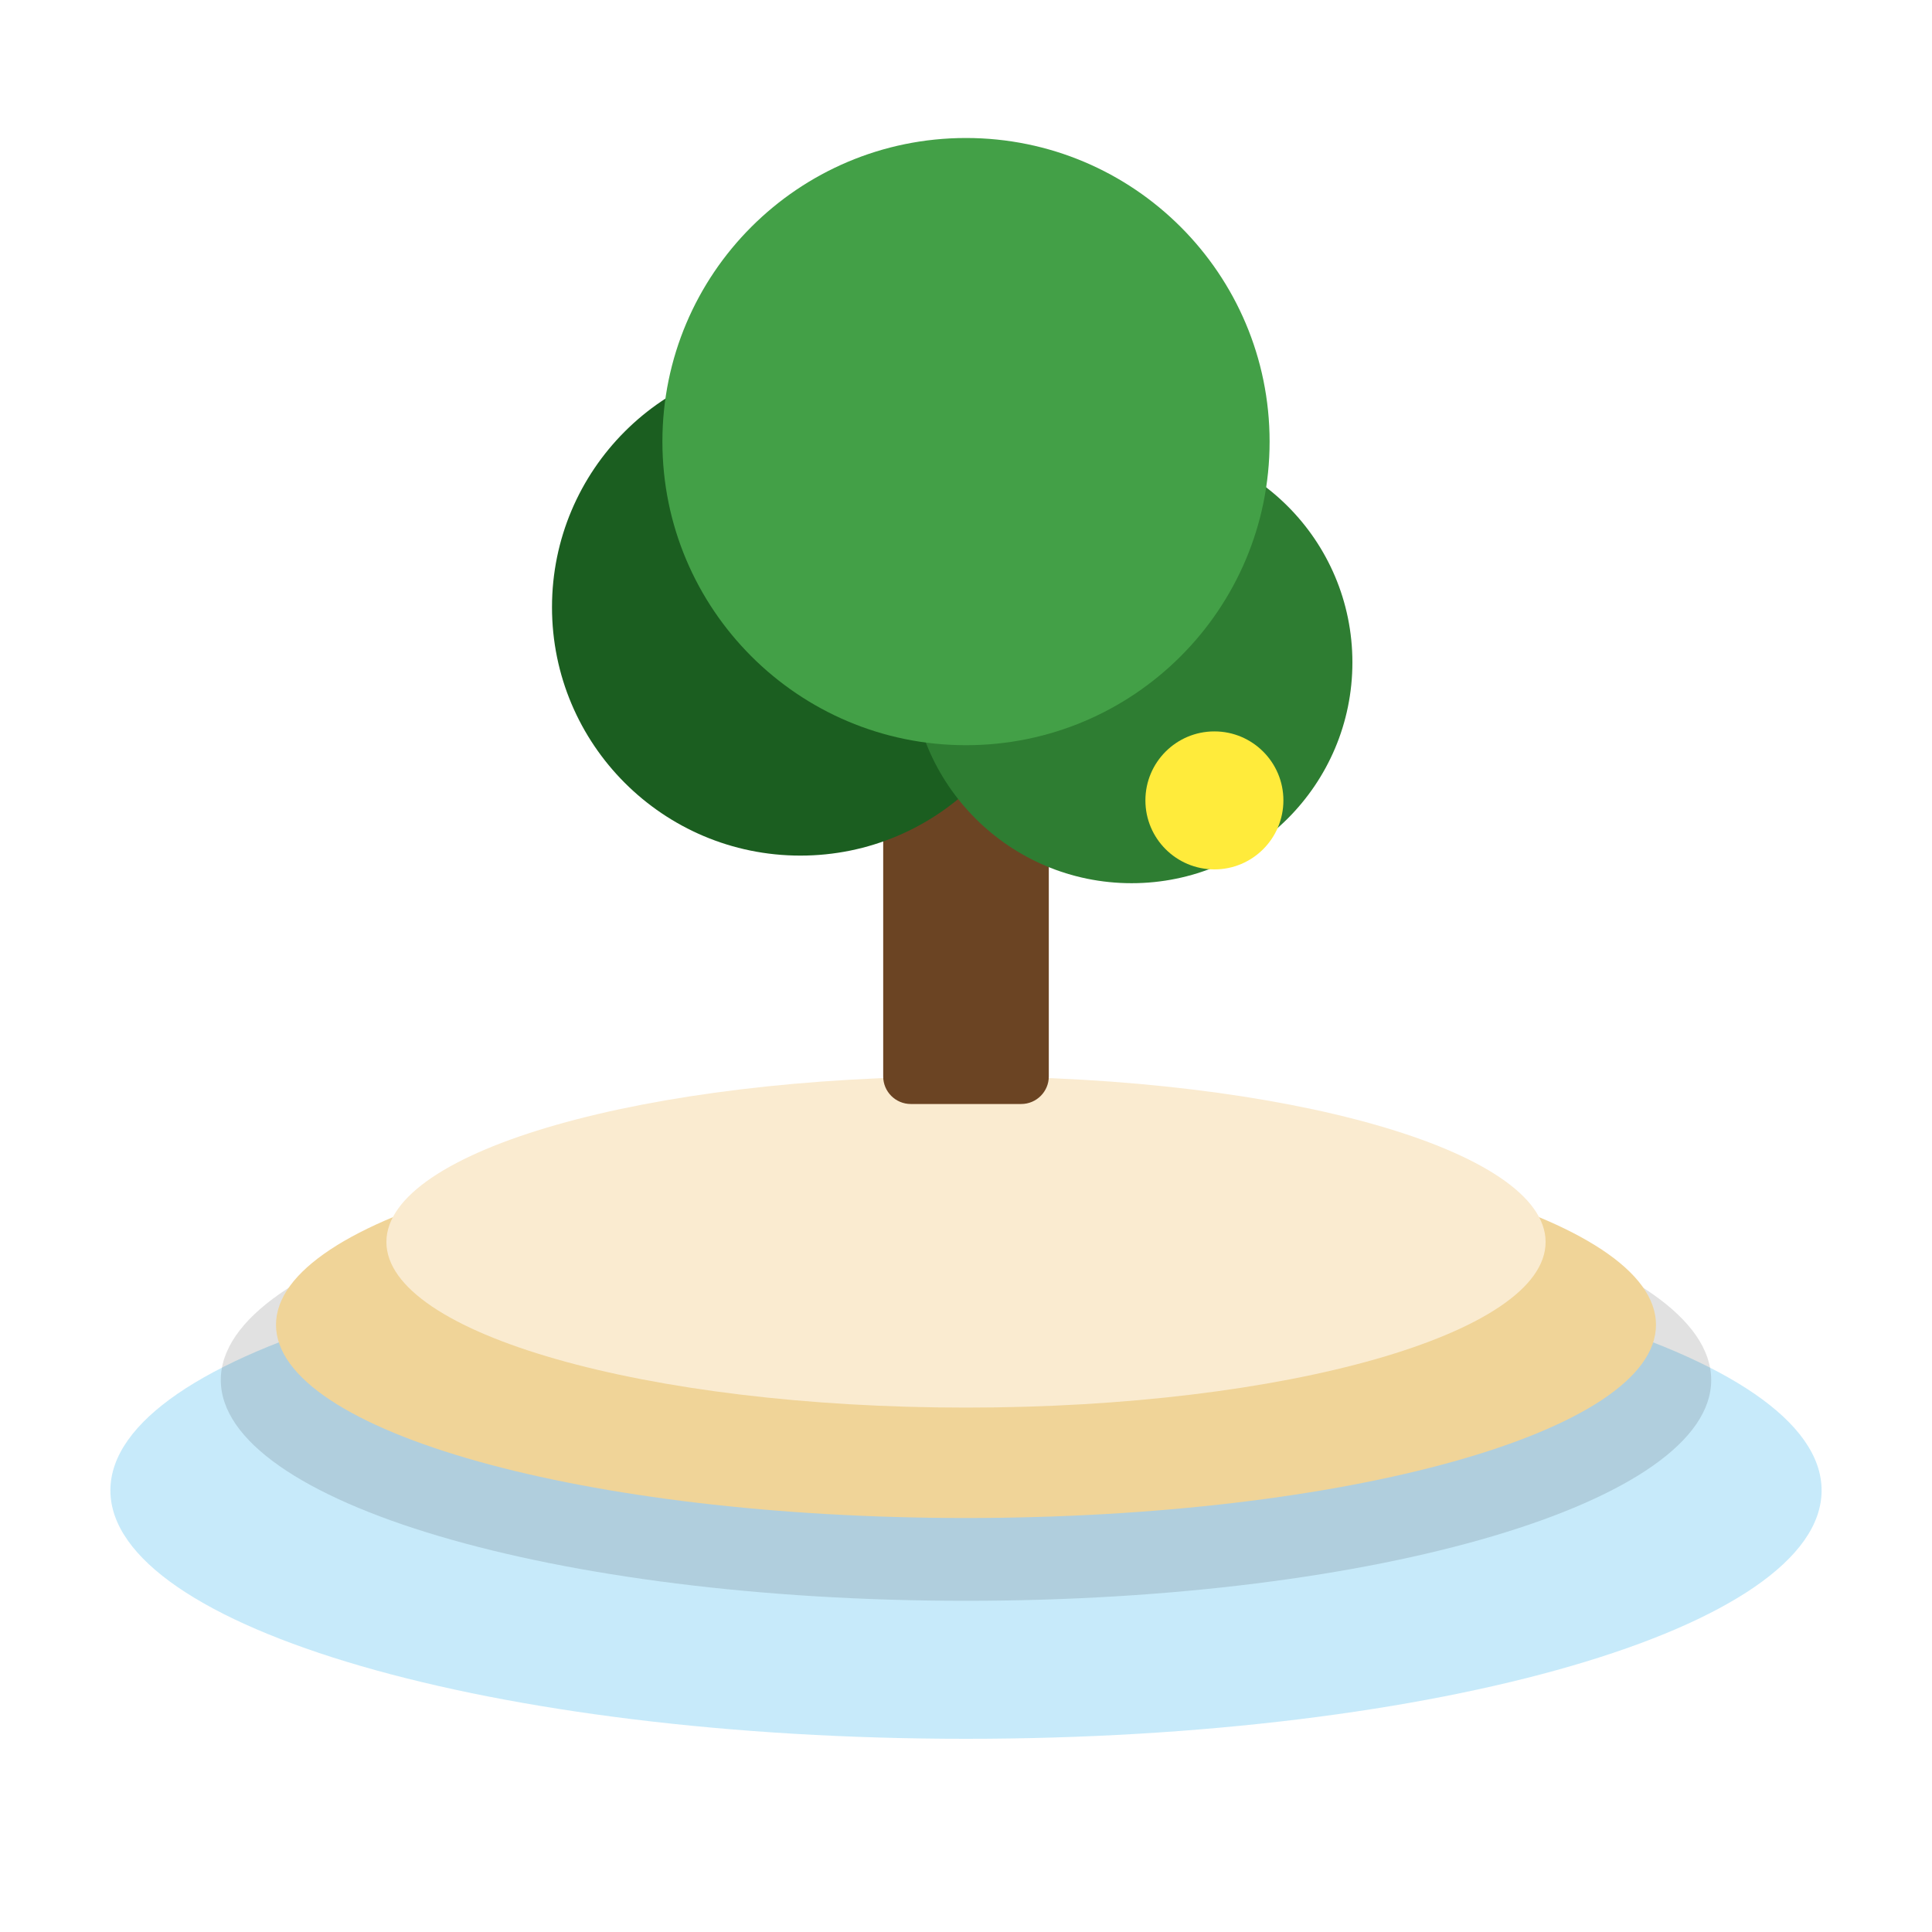
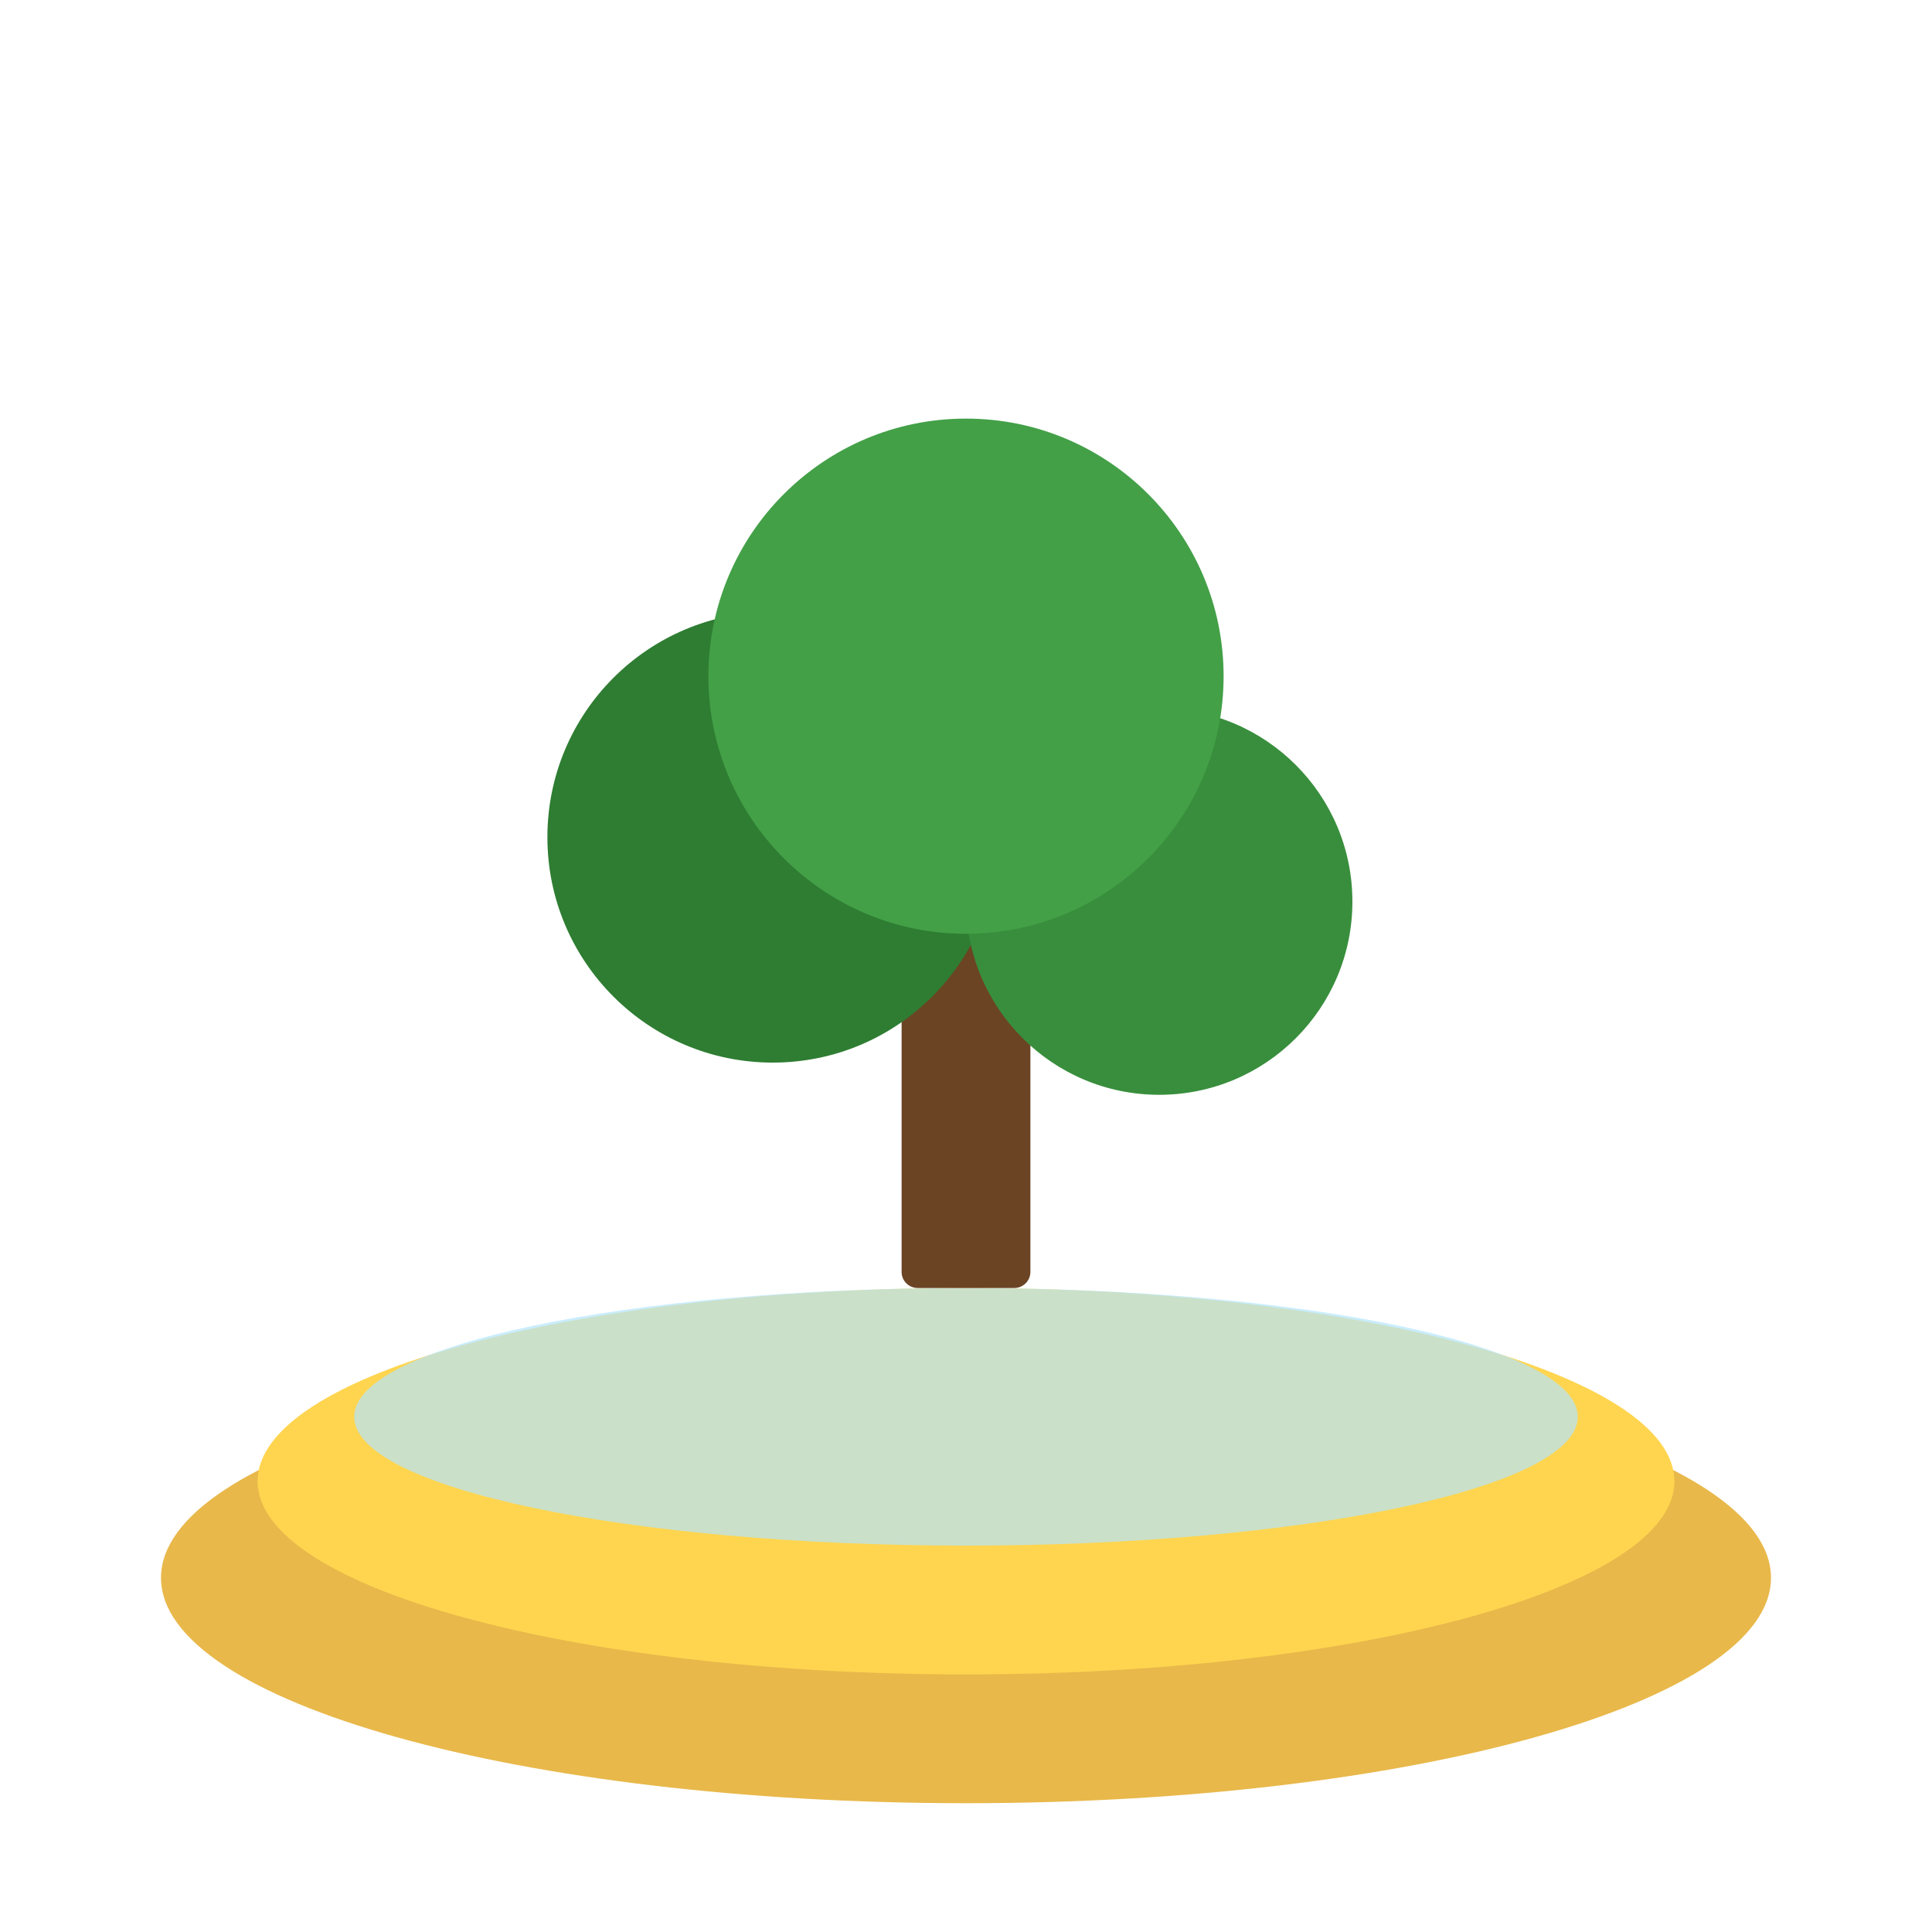
- <svg xmlns="http://www.w3.org/2000/svg" viewBox="0 0 140 140">
-   <ellipse cx="70" cy="108" rx="62" ry="18" fill="#5EC4F0" opacity="0.35" />
-   <ellipse cx="70" cy="100" rx="54" ry="16" fill="#000" opacity="0.12" />
-   <ellipse cx="70" cy="96" rx="50" ry="14" fill="#F0D498" />
-   <ellipse cx="70" cy="90" rx="42" ry="12" fill="#FAEBD0" />
-   <rect x="64" y="52" width="12" height="28" fill="#6B4423" rx="2" />
-   <circle cx="58" cy="44" r="18" fill="#1B5E20" />
-   <circle cx="82" cy="48" r="16" fill="#2E7D32" />
-   <circle cx="70" cy="32" r="22" fill="#43A047" />
-   <circle cx="88" cy="58" r="5" fill="#FFEB3B" />
+ <svg xmlns="http://www.w3.org/2000/svg" viewBox="0 0 120 120">
+   <ellipse cx="60" cy="98" rx="50" ry="14" fill="#E8B84A" />
+   <ellipse cx="60" cy="92" rx="44" ry="12" fill="#FFD54F" />
+   <ellipse cx="60" cy="88" rx="38" ry="8" fill="#B3E5FC" opacity="0.7" />
+   <rect x="56" y="58" width="8" height="22" fill="#6B4423" rx="1" />
+   <circle cx="48" cy="52" r="14" fill="#2E7D32" />
+   <circle cx="72" cy="56" r="12" fill="#388E3C" />
+   <circle cx="60" cy="42" r="16" fill="#43A047" />
</svg>
